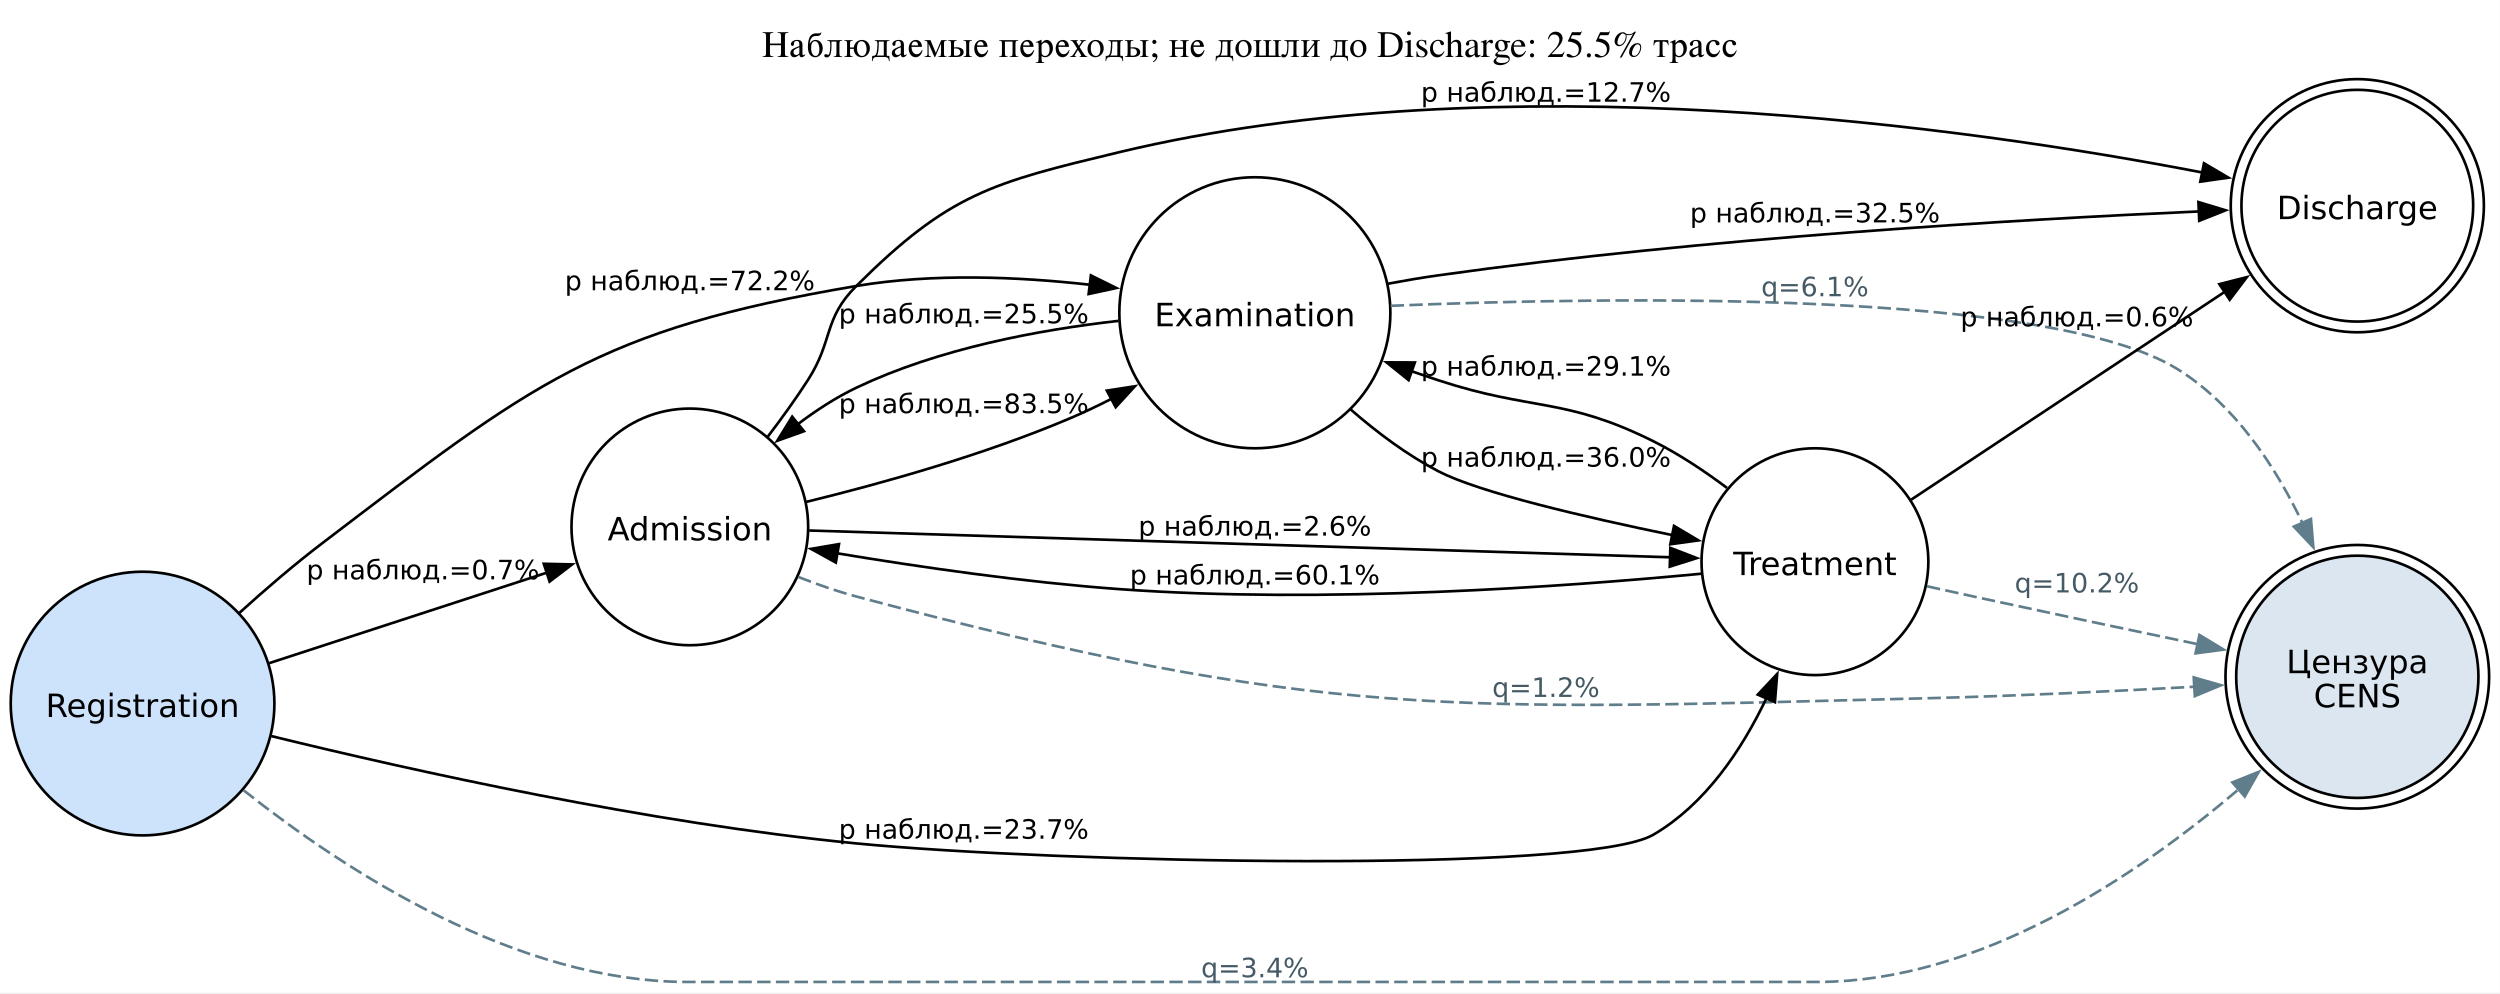
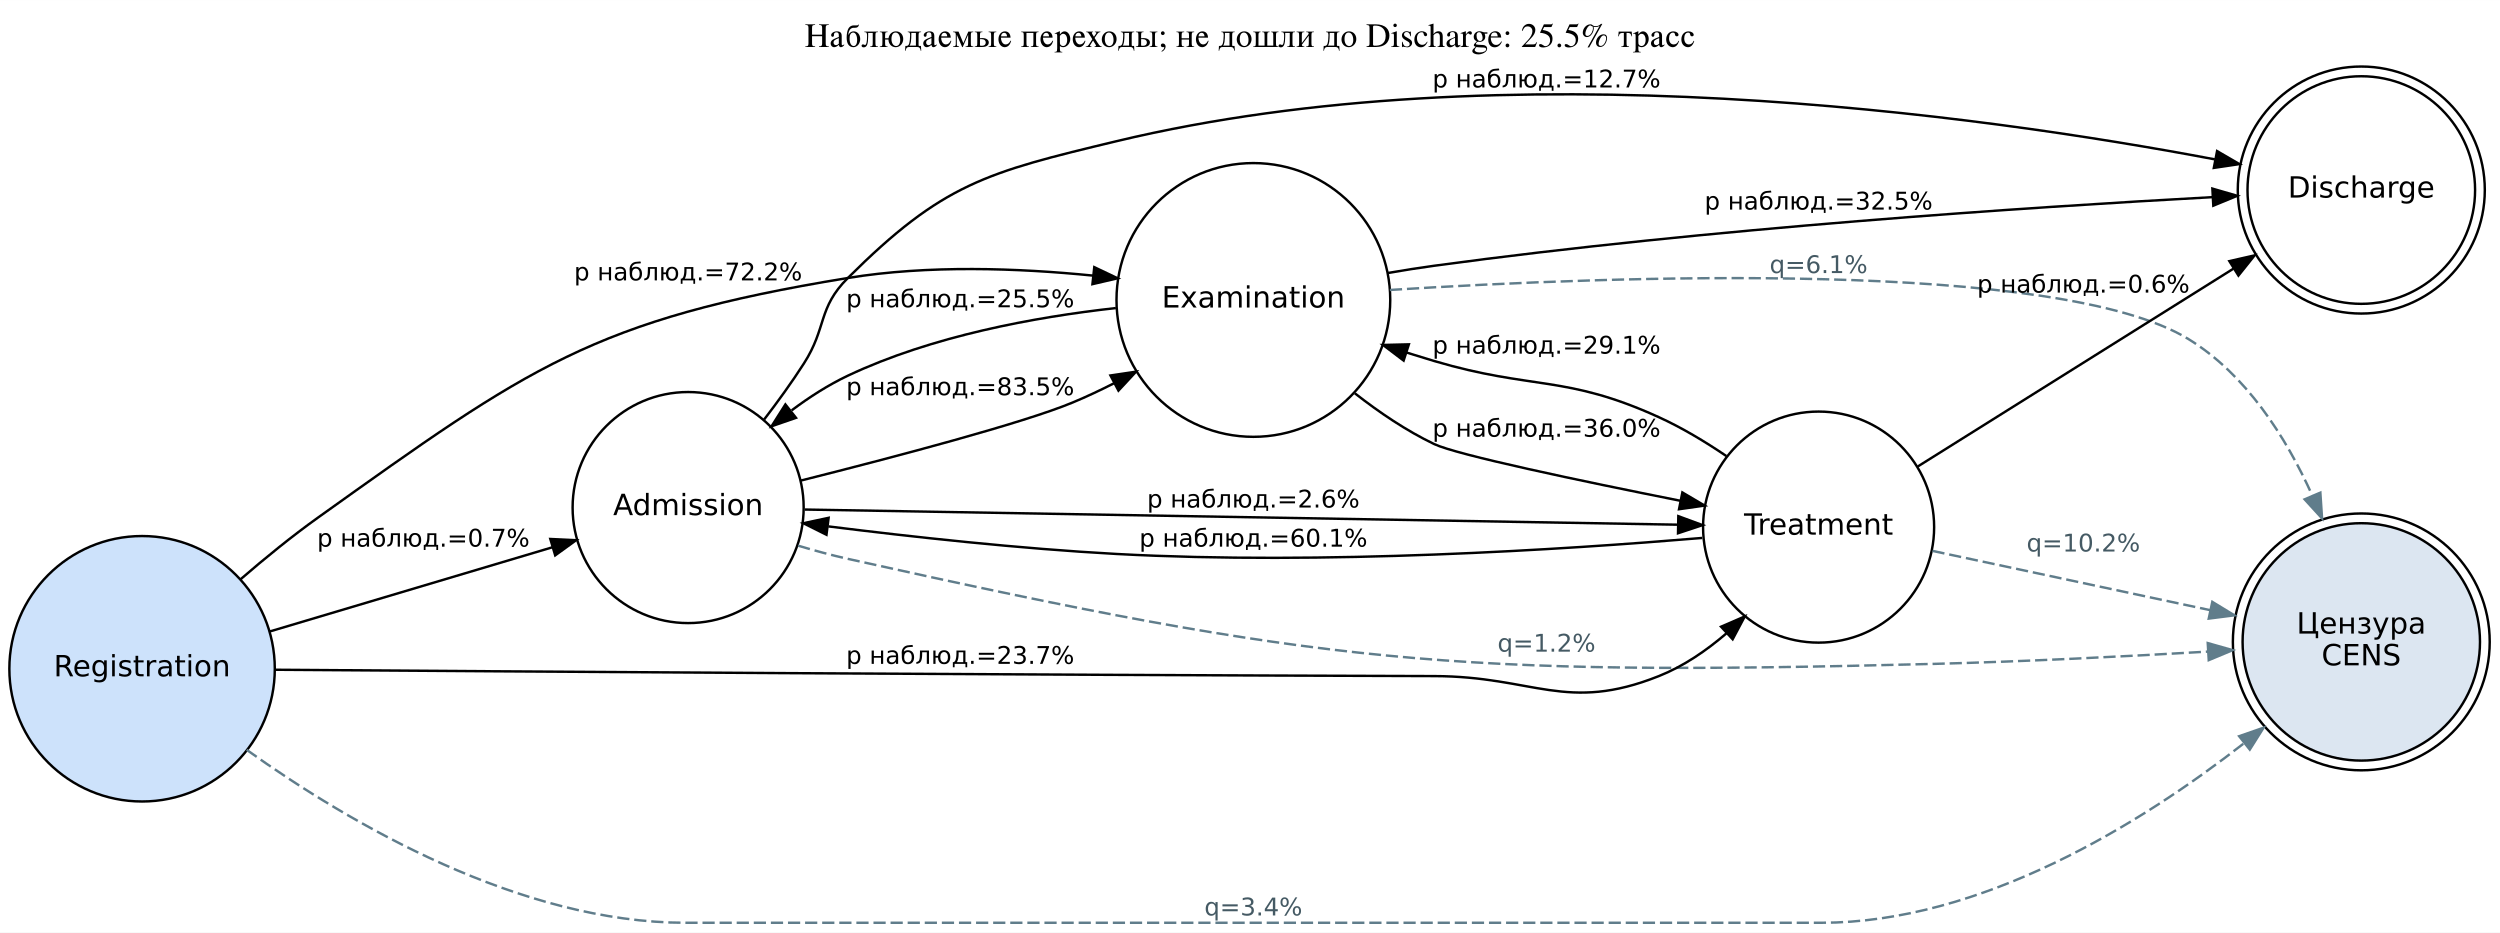
- <svg xmlns="http://www.w3.org/2000/svg" width="934pt" height="371pt" viewBox="0.00 0.00 934.00 371.00">
-   <g id="graph0" class="graph" transform="scale(1 1) rotate(0) translate(4 366.85)">
-     <polygon fill="white" stroke="none" points="-4,4 -4,-366.85 929.94,-366.85 929.94,4 -4,4" />
-     <text xml:space="preserve" text-anchor="middle" x="462.97" y="-345.55" font-family="Times,serif" font-size="14.00">Наблюдаемые переходы; не дошли до Discharge: 25.5% трасс</text>
+ <svg xmlns="http://www.w3.org/2000/svg" width="1024pt" height="382pt" viewBox="0.00 0.00 1023.56 381.78">
+   <g id="graph0" class="graph" transform="scale(1 1) rotate(0) translate(4 377.78)">
+     <polygon fill="white" stroke="transparent" points="-4,4 -4,-377.78 1019.56,-377.78 1019.56,4 -4,4" />
+     <text text-anchor="middle" x="507.78" y="-358.58" font-family="Times,serif" font-size="14.00">Наблюдаемые переходы; не дошли до Discharge: 25.5% трасс</text>
    <g id="node1" class="node">
-       <ellipse fill="white" stroke="black" cx="253.72" cy="-170" rx="44.21" ry="44.21" />
-       <text xml:space="preserve" text-anchor="middle" x="253.72" y="-164.97" font-family="DejaVu Sans" font-size="12.00">Admission</text>
+       <ellipse fill="white" stroke="black" cx="277.74" cy="-170" rx="47.3" ry="47.3" />
+       <text text-anchor="middle" x="277.74" y="-166.9" font-family="DejaVu Sans" font-size="12.00">Admission</text>
    </g>
    <g id="node2" class="node">
-       <ellipse fill="white" stroke="black" cx="876.69" cy="-290" rx="43.29" ry="43.29" />
-       <ellipse fill="none" stroke="black" cx="876.69" cy="-290" rx="47.29" ry="47.29" />
-       <text xml:space="preserve" text-anchor="middle" x="876.69" y="-284.98" font-family="DejaVu Sans" font-size="12.00">Discharge</text>
+       <ellipse fill="white" stroke="black" cx="962.77" cy="-300" rx="46.59" ry="46.59" />
+       <ellipse fill="none" stroke="black" cx="962.77" cy="-300" rx="50.57" ry="50.57" />
+       <text text-anchor="middle" x="962.77" y="-296.9" font-family="DejaVu Sans" font-size="12.00">Discharge</text>
    </g>
    <g id="edge1" class="edge">
-       <path fill="none" stroke="black" d="M282.73,-203.58C288.02,-210.49 293.33,-217.85 297.92,-225 307.37,-239.72 303.53,-247.66 315.92,-260 350.64,-294.57 366.53,-298.57 414.17,-310 556.69,-344.18 730.9,-319.37 818.95,-302.37" />
-       <polygon fill="black" stroke="black" points="819.4,-305.85 828.53,-300.48 818.04,-298.98 819.4,-305.85" />
-       <text xml:space="preserve" text-anchor="middle" x="573.56" y="-328.85" font-family="DejaVu Sans" font-size="10.00">p наблюд.=12.7%</text>
+       <path fill="none" stroke="black" d="M308.83,-206.02C314.51,-213.43 320.22,-221.32 325.14,-229 334.59,-243.72 330.75,-251.66 343.14,-264 382.02,-302.71 399.8,-307.2 453.14,-320 612.13,-358.14 806.97,-330.71 902.8,-312.56" />
+       <polygon fill="black" stroke="black" points="903.72,-315.95 912.88,-310.62 902.39,-309.07 903.72,-315.95" />
+       <text text-anchor="middle" x="629.18" y="-342" font-family="DejaVu Sans" font-size="10.00">p наблюд.=12.7%</text>
    </g>
    <g id="node3" class="node">
-       <ellipse fill="white" stroke="black" cx="464.81" cy="-250" rx="50.63" ry="50.63" />
-       <text xml:space="preserve" text-anchor="middle" x="464.81" y="-244.97" font-family="DejaVu Sans" font-size="12.00">Examination</text>
+       <ellipse fill="white" stroke="black" cx="509.16" cy="-255" rx="56.04" ry="56.04" />
+       <text text-anchor="middle" x="509.16" y="-251.9" font-family="DejaVu Sans" font-size="12.00">Examination</text>
    </g>
    <g id="edge2" class="edge">
-       <path fill="none" stroke="black" d="M297.12,-179.32C325.72,-186.31 363.97,-197.01 396.17,-210.75 401.14,-212.87 406.2,-215.28 411.2,-217.83" />
-       <polygon fill="black" stroke="black" points="409.52,-220.91 419.99,-222.53 412.82,-214.73 409.52,-220.91" />
-       <text xml:space="preserve" text-anchor="middle" x="356.05" y="-212.5" font-family="DejaVu Sans" font-size="10.00">p наблюд.=83.5%</text>
+       <path fill="none" stroke="black" d="M323.91,-181.06C362.6,-190.79 415.13,-204.65 435.14,-213 440.81,-215.36 446.59,-218.08 452.28,-220.98" />
+       <polygon fill="black" stroke="black" points="450.65,-224.08 461.13,-225.64 453.92,-217.88 450.65,-224.08" />
+       <text text-anchor="middle" x="389.14" y="-216" font-family="DejaVu Sans" font-size="10.00">p наблюд.=83.5%</text>
    </g>
    <g id="node5" class="node">
-       <ellipse fill="white" stroke="black" cx="674.06" cy="-157" rx="42.37" ry="42.37" />
-       <text xml:space="preserve" text-anchor="middle" x="674.06" y="-151.97" font-family="DejaVu Sans" font-size="12.00">Treatment</text>
+       <ellipse fill="white" stroke="black" cx="740.58" cy="-162" rx="47.3" ry="47.3" />
+       <text text-anchor="middle" x="740.58" y="-158.9" font-family="DejaVu Sans" font-size="12.00">Treatment</text>
    </g>
    <g id="edge3" class="edge">
-       <path fill="none" stroke="black" d="M298.3,-168.65C375.65,-166.24 536.63,-161.24 620.18,-158.64" />
-       <polygon fill="black" stroke="black" points="620.04,-162.15 629.92,-158.34 619.82,-155.15 620.04,-162.15" />
-       <text xml:space="preserve" text-anchor="middle" x="464.81" y="-166.75" font-family="DejaVu Sans" font-size="10.00">p наблюд.=2.6%</text>
+       <path fill="none" stroke="black" d="M325.47,-169.19C410.63,-167.71 590.78,-164.58 682.84,-162.99" />
+       <polygon fill="black" stroke="black" points="683.14,-166.48 693.08,-162.81 683.02,-159.48 683.14,-166.48" />
+       <text text-anchor="middle" x="509.16" y="-170" font-family="DejaVu Sans" font-size="10.00">p наблюд.=2.6%</text>
    </g>
    <g id="node6" class="node">
-       <ellipse fill="#dce6f1" stroke="black" cx="876.69" cy="-114" rx="45.25" ry="45.25" />
-       <ellipse fill="none" stroke="black" cx="876.69" cy="-114" rx="49.25" ry="49.25" />
-       <text xml:space="preserve" text-anchor="middle" x="876.69" y="-115.35" font-family="DejaVu Sans" font-size="12.00">Цензура</text>
-       <text xml:space="preserve" text-anchor="middle" x="876.69" y="-102.6" font-family="DejaVu Sans" font-size="12.00">CENS</text>
+       <ellipse fill="#dce6f1" stroke="black" cx="962.77" cy="-115" rx="48.6" ry="48.6" />
+       <ellipse fill="none" stroke="black" cx="962.77" cy="-115" rx="52.58" ry="52.58" />
+       <text text-anchor="middle" x="962.77" y="-118.4" font-family="DejaVu Sans" font-size="12.00">Цензура</text>
+       <text text-anchor="middle" x="962.77" y="-105.4" font-family="DejaVu Sans" font-size="12.00">CENS</text>
    </g>
    <g id="edge13" class="edge">
-       <path fill="none" stroke="#607d8b" stroke-dasharray="5,2" d="M294.31,-151.28C301.39,-148.48 308.79,-145.9 315.92,-144 488.68,-97.91 537.68,-101.51 716.43,-106 749.44,-106.83 786.25,-108.62 816.17,-110.3" />
-       <polygon fill="#607d8b" stroke="#607d8b" points="815.58,-113.77 825.76,-110.85 815.98,-106.78 815.58,-113.77" />
-       <text xml:space="preserve" text-anchor="middle" x="573.56" y="-106.47" font-family="DejaVu Sans" font-size="10.00" fill="#455a64">q=1.2%</text>
+       <path fill="none" stroke="#607d8b" stroke-dasharray="5,2" d="M322.78,-154.4C329.54,-152.37 336.49,-150.48 343.14,-149 537.04,-105.9 589.42,-100.86 787.98,-106 825.21,-106.96 866.87,-109.09 900.07,-111.03" />
+       <polygon fill="#607d8b" stroke="#607d8b" points="899.9,-114.52 910.09,-111.62 900.31,-107.53 899.9,-114.52" />
+       <text text-anchor="middle" x="629.18" y="-111" font-family="DejaVu Sans" font-size="10.00" fill="#455a64">q=1.2%</text>
    </g>
    <g id="edge4" class="edge">
-       <path fill="none" stroke="black" d="M413.87,-246.97C384.23,-243.63 346.58,-236.64 315.92,-222 308.23,-218.32 300.72,-213.43 293.74,-208.12" />
-       <polygon fill="black" stroke="black" points="296.36,-205.75 286.39,-202.18 291.96,-211.19 296.36,-205.75" />
-       <text xml:space="preserve" text-anchor="middle" x="356.05" y="-246.06" font-family="DejaVu Sans" font-size="10.00">p наблюд.=25.5%</text>
+       <path fill="none" stroke="black" d="M452.86,-251.68C419.74,-248 377.53,-240.26 343.14,-224 335.18,-220.23 327.39,-215.24 320.14,-209.81" />
+       <polygon fill="black" stroke="black" points="321.9,-206.74 311.89,-203.28 317.56,-212.23 321.9,-206.74" />
+       <text text-anchor="middle" x="389.14" y="-252" font-family="DejaVu Sans" font-size="10.00">p наблюд.=25.5%</text>
    </g>
    <g id="edge5" class="edge">
-       <path fill="none" stroke="black" d="M514.44,-260.84C520.81,-262.04 527.26,-263.13 533.44,-264 632.73,-277.99 749.35,-284.82 817.63,-287.86" />
-       <polygon fill="black" stroke="black" points="817.33,-291.35 827.47,-288.29 817.63,-284.36 817.33,-291.35" />
-       <text xml:space="preserve" text-anchor="middle" x="674.06" y="-283.76" font-family="DejaVu Sans" font-size="10.00">p наблюд.=32.5%</text>
+       <path fill="none" stroke="black" d="M564.28,-266.05C570.64,-267.15 577.04,-268.16 583.18,-269 695.2,-284.28 826.97,-293 901.8,-297.09" />
+       <polygon fill="black" stroke="black" points="901.8,-300.59 911.98,-297.64 902.18,-293.6 901.8,-300.59" />
+       <text text-anchor="middle" x="740.58" y="-292" font-family="DejaVu Sans" font-size="10.00">p наблюд.=32.5%</text>
    </g>
    <g id="edge6" class="edge">
-       <path fill="none" stroke="black" d="M500.61,-213.87C510.51,-205.24 521.8,-196.79 533.44,-190.75 548.7,-182.84 588.04,-173.65 621.09,-166.87" />
-       <polygon fill="black" stroke="black" points="621.41,-170.37 630.52,-164.96 620.03,-163.51 621.41,-170.37" />
-       <text xml:space="preserve" text-anchor="middle" x="573.56" y="-192.5" font-family="DejaVu Sans" font-size="10.00">p наблюд.=36.0%</text>
+       <path fill="none" stroke="black" d="M550.74,-216.76C560.75,-208.92 571.86,-201.42 583.18,-196 592.41,-191.58 642.83,-180.98 683.97,-172.78" />
+       <polygon fill="black" stroke="black" points="684.8,-176.19 693.92,-170.81 683.43,-169.32 684.8,-176.19" />
+       <text text-anchor="middle" x="629.18" y="-199" font-family="DejaVu Sans" font-size="10.00">p наблюд.=36.0%</text>
    </g>
    <g id="edge14" class="edge">
-       <path fill="none" stroke="#607d8b" stroke-dasharray="5,2" d="M515.55,-252.6C598.74,-256.04 761.67,-258.58 809.43,-229 830.74,-215.8 845.9,-193.06 856.29,-171.26" />
-       <polygon fill="#607d8b" stroke="#607d8b" points="859.37,-172.96 860.26,-162.4 852.98,-170.1 859.37,-172.96" />
-       <text xml:space="preserve" text-anchor="middle" x="674.06" y="-256.17" font-family="DejaVu Sans" font-size="10.00" fill="#455a64">q=6.1%</text>
+       <path fill="none" stroke="#607d8b" stroke-dasharray="5,2" d="M565.05,-259.09C657.34,-264.93 838.74,-271.64 891.98,-239 915.5,-224.58 931.78,-199.14 942.66,-175.05" />
+       <polygon fill="#607d8b" stroke="#607d8b" points="946.01,-176.12 946.71,-165.55 939.57,-173.37 946.01,-176.12" />
+       <text text-anchor="middle" x="740.58" y="-266" font-family="DejaVu Sans" font-size="10.00" fill="#455a64">q=6.1%</text>
    </g>
    <g id="node4" class="node">
-       <ellipse fill="#cde2fb" stroke="black" cx="49.26" cy="-104" rx="49.26" ry="49.26" />
-       <text xml:space="preserve" text-anchor="middle" x="49.26" y="-98.97" font-family="DejaVu Sans" font-size="12.00">Registration</text>
+       <ellipse fill="#cde2fb" stroke="black" cx="54.17" cy="-104" rx="54.34" ry="54.34" />
+       <text text-anchor="middle" x="54.17" y="-100.9" font-family="DejaVu Sans" font-size="12.00">Registration</text>
    </g>
    <g id="edge7" class="edge">
-       <path fill="none" stroke="black" d="M96.45,-119.06C127.49,-129.18 168.44,-142.53 200.64,-153.02" />
-       <polygon fill="black" stroke="black" points="199.16,-156.22 209.75,-155.99 201.33,-149.57 199.16,-156.22" />
-       <text xml:space="preserve" text-anchor="middle" x="154.01" y="-150.4" font-family="DejaVu Sans" font-size="10.00">p наблюд.=0.7%</text>
+       <path fill="none" stroke="black" d="M106.28,-119.22C140.98,-129.56 186.8,-143.21 222.2,-153.75" />
+       <polygon fill="black" stroke="black" points="221.31,-157.14 231.89,-156.64 223.31,-150.43 221.31,-157.14" />
+       <text text-anchor="middle" x="169.34" y="-154" font-family="DejaVu Sans" font-size="10.00">p наблюд.=0.7%</text>
    </g>
    <g id="edge8" class="edge">
-       <path fill="none" stroke="black" d="M85.4,-137.85C95.18,-146.71 106.01,-156.01 116.51,-164 194.78,-223.58 218.93,-243.62 315.92,-260 344.45,-264.82 376.45,-263.48 403.36,-260.45" />
-       <polygon fill="black" stroke="black" points="403.56,-263.96 413.06,-259.25 402.71,-257.01 403.56,-263.96" />
-       <text xml:space="preserve" text-anchor="middle" x="253.72" y="-258.41" font-family="DejaVu Sans" font-size="10.00">p наблюд.=72.2%</text>
+       <path fill="none" stroke="black" d="M94.33,-140.5C104.45,-149.25 115.54,-158.29 126.34,-166 212.41,-227.44 238.79,-246.9 343.14,-264 375.96,-269.38 412.88,-268.04 443.47,-264.97" />
+       <polygon fill="black" stroke="black" points="444.02,-268.43 453.59,-263.87 443.27,-261.47 444.02,-268.43" />
+       <text text-anchor="middle" x="277.74" y="-263" font-family="DejaVu Sans" font-size="10.00">p наблюд.=72.2%</text>
    </g>
    <g id="edge9" class="edge">
-       <path fill="none" stroke="black" d="M97.36,-91.85C150.14,-78.92 238.49,-59.29 315.92,-51.75 390.17,-44.52 588.49,-40.26 613.69,-55 633.03,-66.31 646.68,-86.57 655.97,-106.07" />
-       <polygon fill="black" stroke="black" points="652.71,-107.34 659.95,-115.07 659.11,-104.51 652.71,-107.34" />
-       <text xml:space="preserve" text-anchor="middle" x="356.05" y="-53.5" font-family="DejaVu Sans" font-size="10.00">p наблюд.=23.7%</text>
+       <path fill="none" stroke="black" d="M108.38,-103.6C203.61,-102.9 409.47,-101.49 583.18,-101 624.07,-100.88 637.2,-85.87 675.18,-101 685.26,-105.01 694.66,-111.44 703.01,-118.64" />
+       <polygon fill="black" stroke="black" points="700.64,-121.22 710.36,-125.43 705.39,-116.07 700.64,-121.22" />
+       <text text-anchor="middle" x="389.14" y="-106" font-family="DejaVu Sans" font-size="10.00">p наблюд.=23.7%</text>
    </g>
    <g id="edge15" class="edge">
-       <path fill="none" stroke="#607d8b" stroke-dasharray="5,2" d="M86.92,-71.66C125.42,-41.13 189.1,0 252.72,0 252.72,0 252.72,0 675.06,0 735.58,0 794.54,-39.7 832.7,-72.25" />
-       <polygon fill="#607d8b" stroke="#607d8b" points="830.02,-74.55 839.86,-78.49 834.63,-69.28 830.02,-74.55" />
-       <text xml:space="preserve" text-anchor="middle" x="464.81" y="-1.75" font-family="DejaVu Sans" font-size="10.00" fill="#455a64">q=3.4%</text>
+       <path fill="none" stroke="#607d8b" stroke-dasharray="5,2" d="M97,-70.81C139.63,-40.37 208.97,0 276.74,0 276.74,0 276.74,0 741.58,0 807.22,0 872.63,-40.64 914.89,-73.61" />
+       <polygon fill="#607d8b" stroke="#607d8b" points="912.76,-76.39 922.77,-79.87 917.12,-70.91 912.76,-76.39" />
+       <text text-anchor="middle" x="509.16" y="-3" font-family="DejaVu Sans" font-size="10.00" fill="#455a64">q=3.4%</text>
    </g>
    <g id="edge10" class="edge">
-       <path fill="none" stroke="black" d="M631.76,-152.52C580.63,-147.63 490.89,-141.19 414.17,-146.75 378.92,-149.31 339.62,-155 308.85,-160.12" />
-       <polygon fill="black" stroke="black" points="308.27,-156.67 299,-161.79 309.45,-163.57 308.27,-156.67" />
-       <text xml:space="preserve" text-anchor="middle" x="464.81" y="-148.5" font-family="DejaVu Sans" font-size="10.00">p наблюд.=60.1%</text>
+       <path fill="none" stroke="black" d="M692.92,-157.56C636.21,-152.77 537.62,-146.41 453.14,-151 413.59,-153.15 369.22,-158.02 335.13,-162.29" />
+       <polygon fill="black" stroke="black" points="334.38,-158.86 324.9,-163.59 335.26,-165.8 334.38,-158.86" />
+       <text text-anchor="middle" x="509.16" y="-154" font-family="DejaVu Sans" font-size="10.00">p наблюд.=60.1%</text>
    </g>
    <g id="edge11" class="edge">
-       <path fill="none" stroke="black" d="M710.01,-180.17C742.47,-201.69 791.11,-233.93 827.3,-257.92" />
-       <polygon fill="black" stroke="black" points="825.15,-260.7 835.42,-263.31 829.02,-254.87 825.15,-260.7" />
-       <text xml:space="preserve" text-anchor="middle" x="771.93" y="-244.93" font-family="DejaVu Sans" font-size="10.00">p наблюд.=0.6%</text>
+       <path fill="none" stroke="black" d="M781.2,-186.83C817.35,-209.48 870.97,-243.09 910.4,-267.8" />
+       <polygon fill="black" stroke="black" points="908.75,-270.9 919.09,-273.25 912.47,-264.97 908.75,-270.9" />
+       <text text-anchor="middle" x="848.98" y="-258" font-family="DejaVu Sans" font-size="10.00">p наблюд.=0.6%</text>
    </g>
    <g id="edge12" class="edge">
-       <path fill="none" stroke="black" d="M641.22,-184.55C632.68,-190.95 623.18,-197.27 613.69,-202 580.51,-218.54 568.67,-213.2 533.44,-224.75 530.15,-225.83 526.78,-226.97 523.4,-228.14" />
-       <polygon fill="black" stroke="black" points="522.25,-224.84 513.99,-231.48 524.59,-231.43 522.25,-224.84" />
-       <text xml:space="preserve" text-anchor="middle" x="573.56" y="-226.5" font-family="DejaVu Sans" font-size="10.00">p наблюд.=29.1%</text>
+       <path fill="none" stroke="black" d="M702.83,-191.08C694.12,-196.99 684.61,-202.7 675.18,-207 636.83,-224.47 623.6,-218.05 583.18,-230 579.46,-231.1 575.64,-232.27 571.8,-233.49" />
+       <polygon fill="black" stroke="black" points="570.68,-230.17 562.24,-236.57 572.83,-236.83 570.68,-230.17" />
+       <text text-anchor="middle" x="629.18" y="-233" font-family="DejaVu Sans" font-size="10.00">p наблюд.=29.1%</text>
    </g>
    <g id="edge16" class="edge">
-       <path fill="none" stroke="#607d8b" stroke-dasharray="5,2" d="M715.93,-147.81C722.12,-146.44 728.44,-145.05 734.43,-143.75 761.63,-137.85 791.82,-131.47 817.28,-126.14" />
-       <polygon fill="#607d8b" stroke="#607d8b" points="817.7,-129.63 826.77,-124.15 816.26,-122.77 817.7,-129.63" />
-       <text xml:space="preserve" text-anchor="middle" x="771.93" y="-145.5" font-family="DejaVu Sans" font-size="10.00" fill="#455a64">q=10.2%</text>
+       <path fill="none" stroke="#607d8b" stroke-dasharray="5,2" d="M787.2,-152.26C820.13,-145.23 864.95,-135.67 900.92,-127.99" />
+       <polygon fill="#607d8b" stroke="#607d8b" points="901.77,-131.39 910.82,-125.88 900.31,-124.54 901.77,-131.39" />
+       <text text-anchor="middle" x="848.98" y="-152" font-family="DejaVu Sans" font-size="10.00" fill="#455a64">q=10.2%</text>
    </g>
  </g>
</svg>
